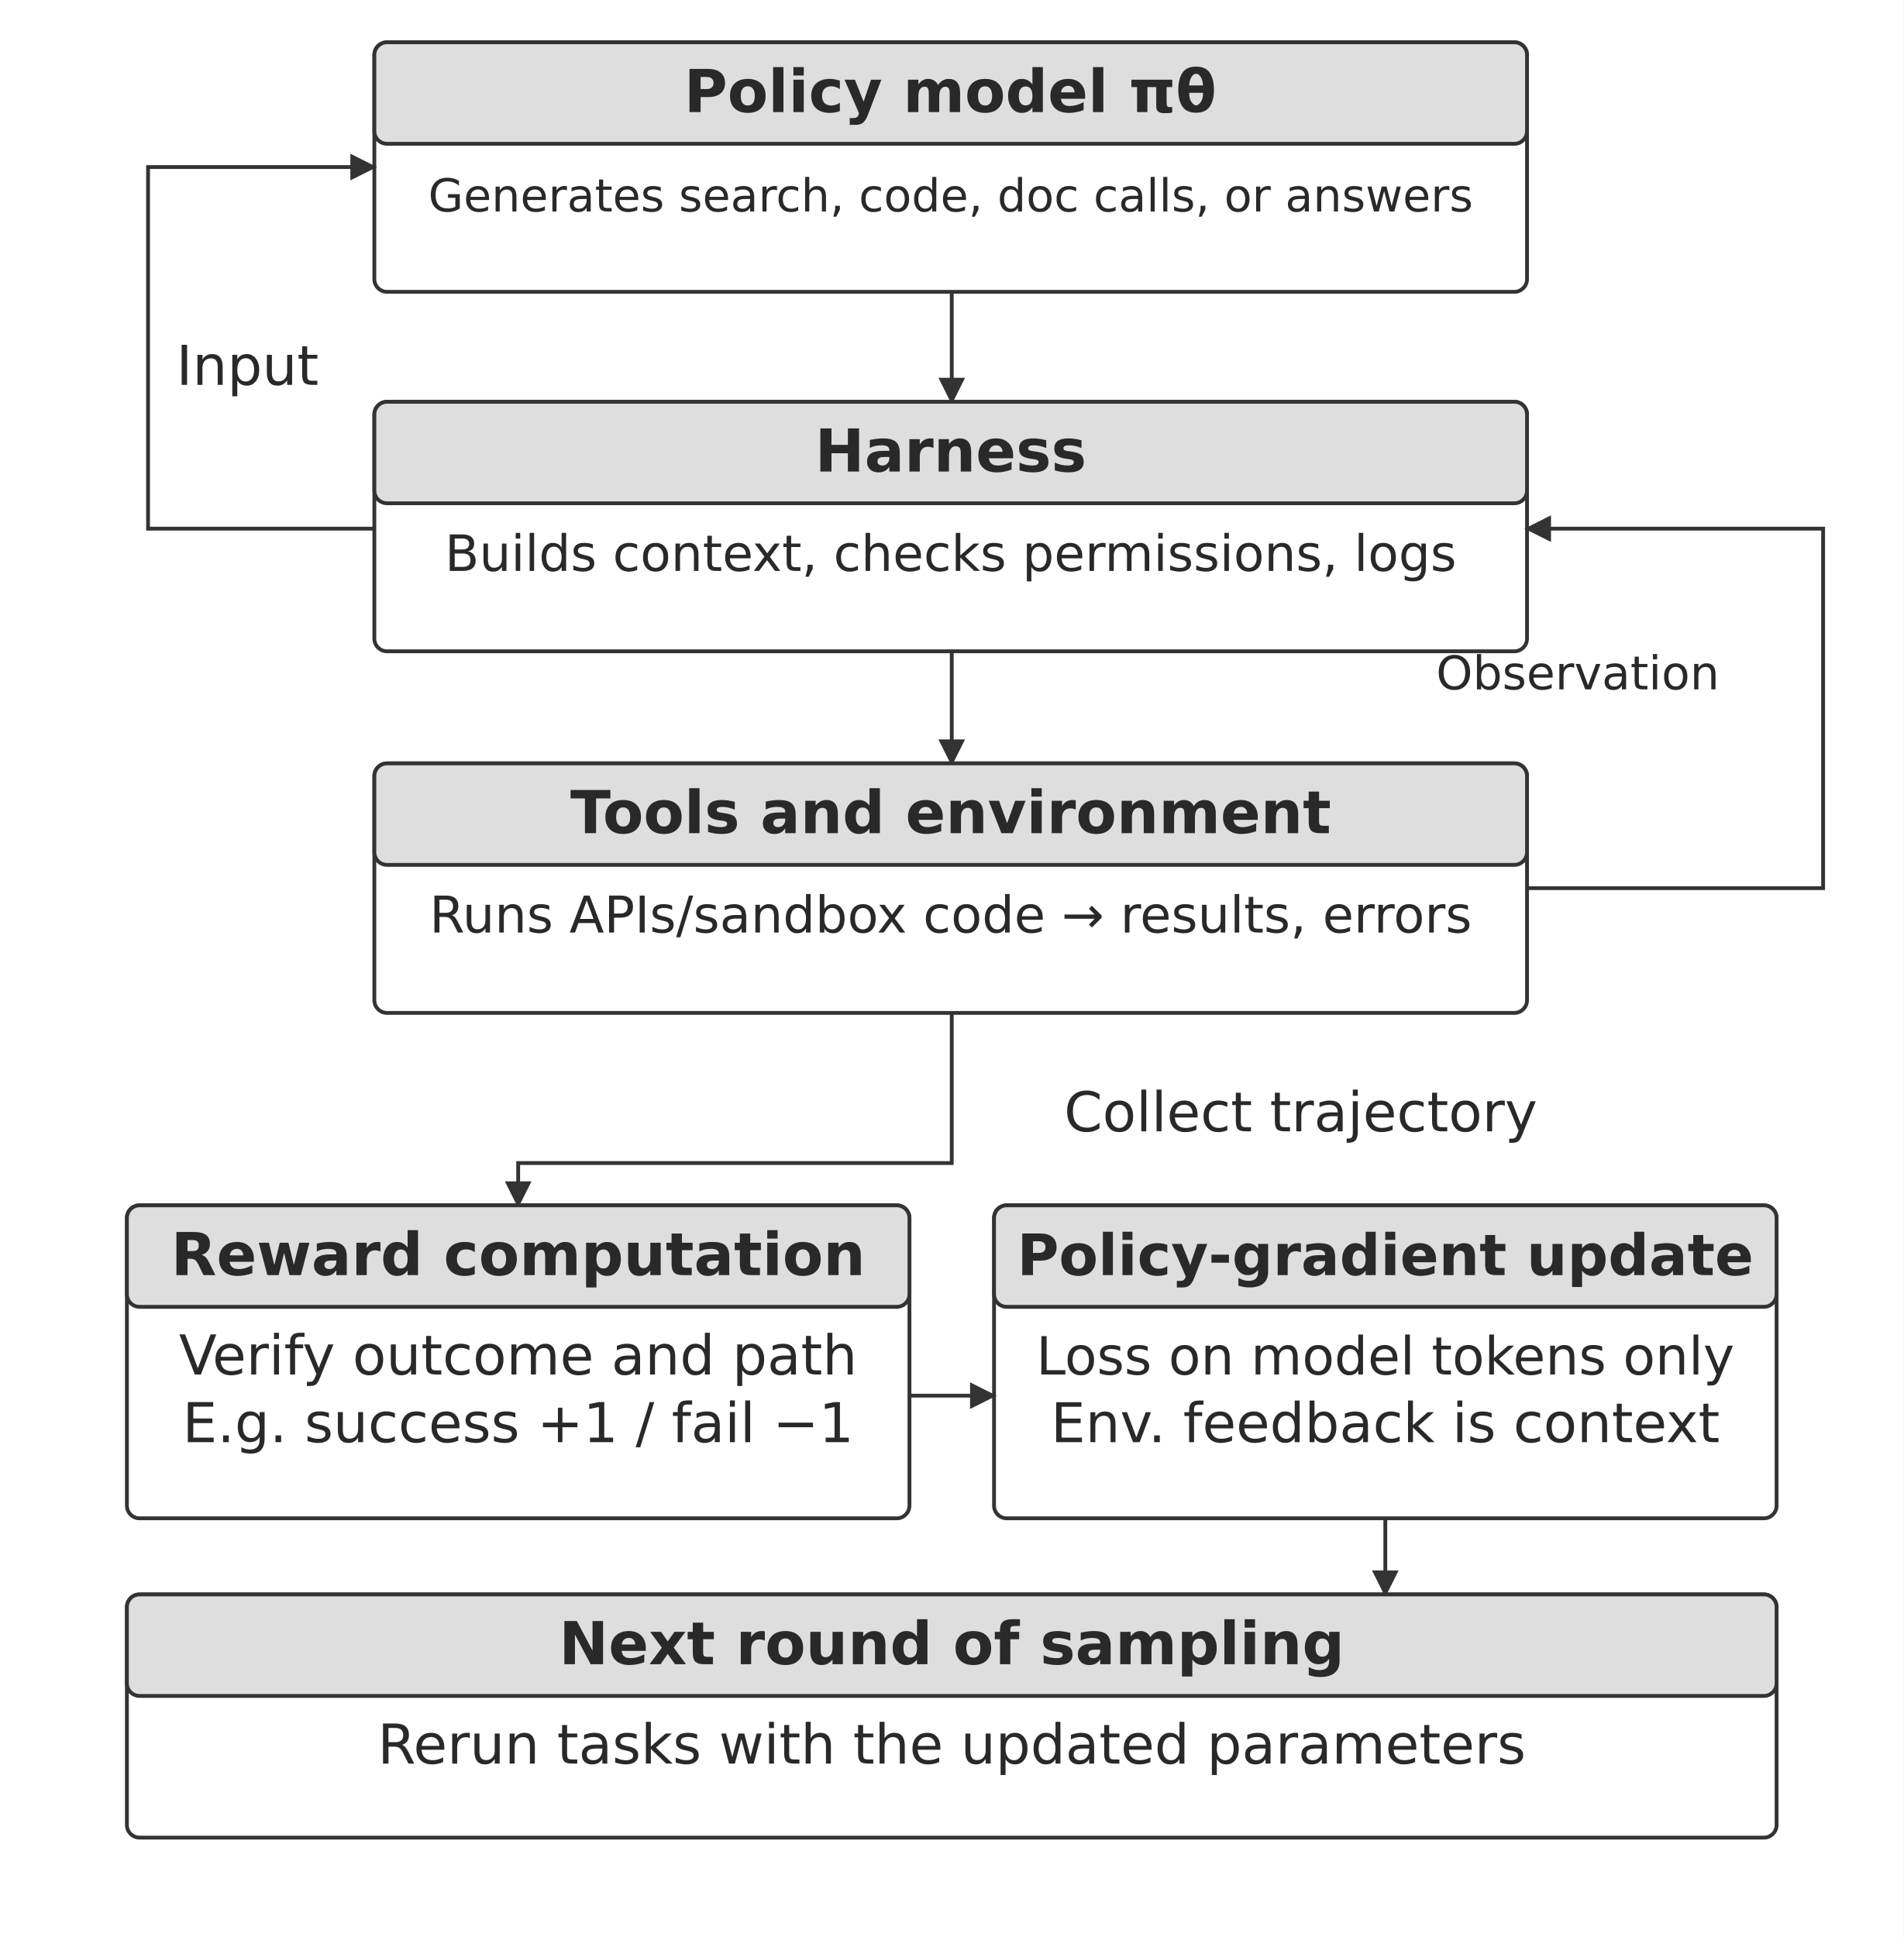
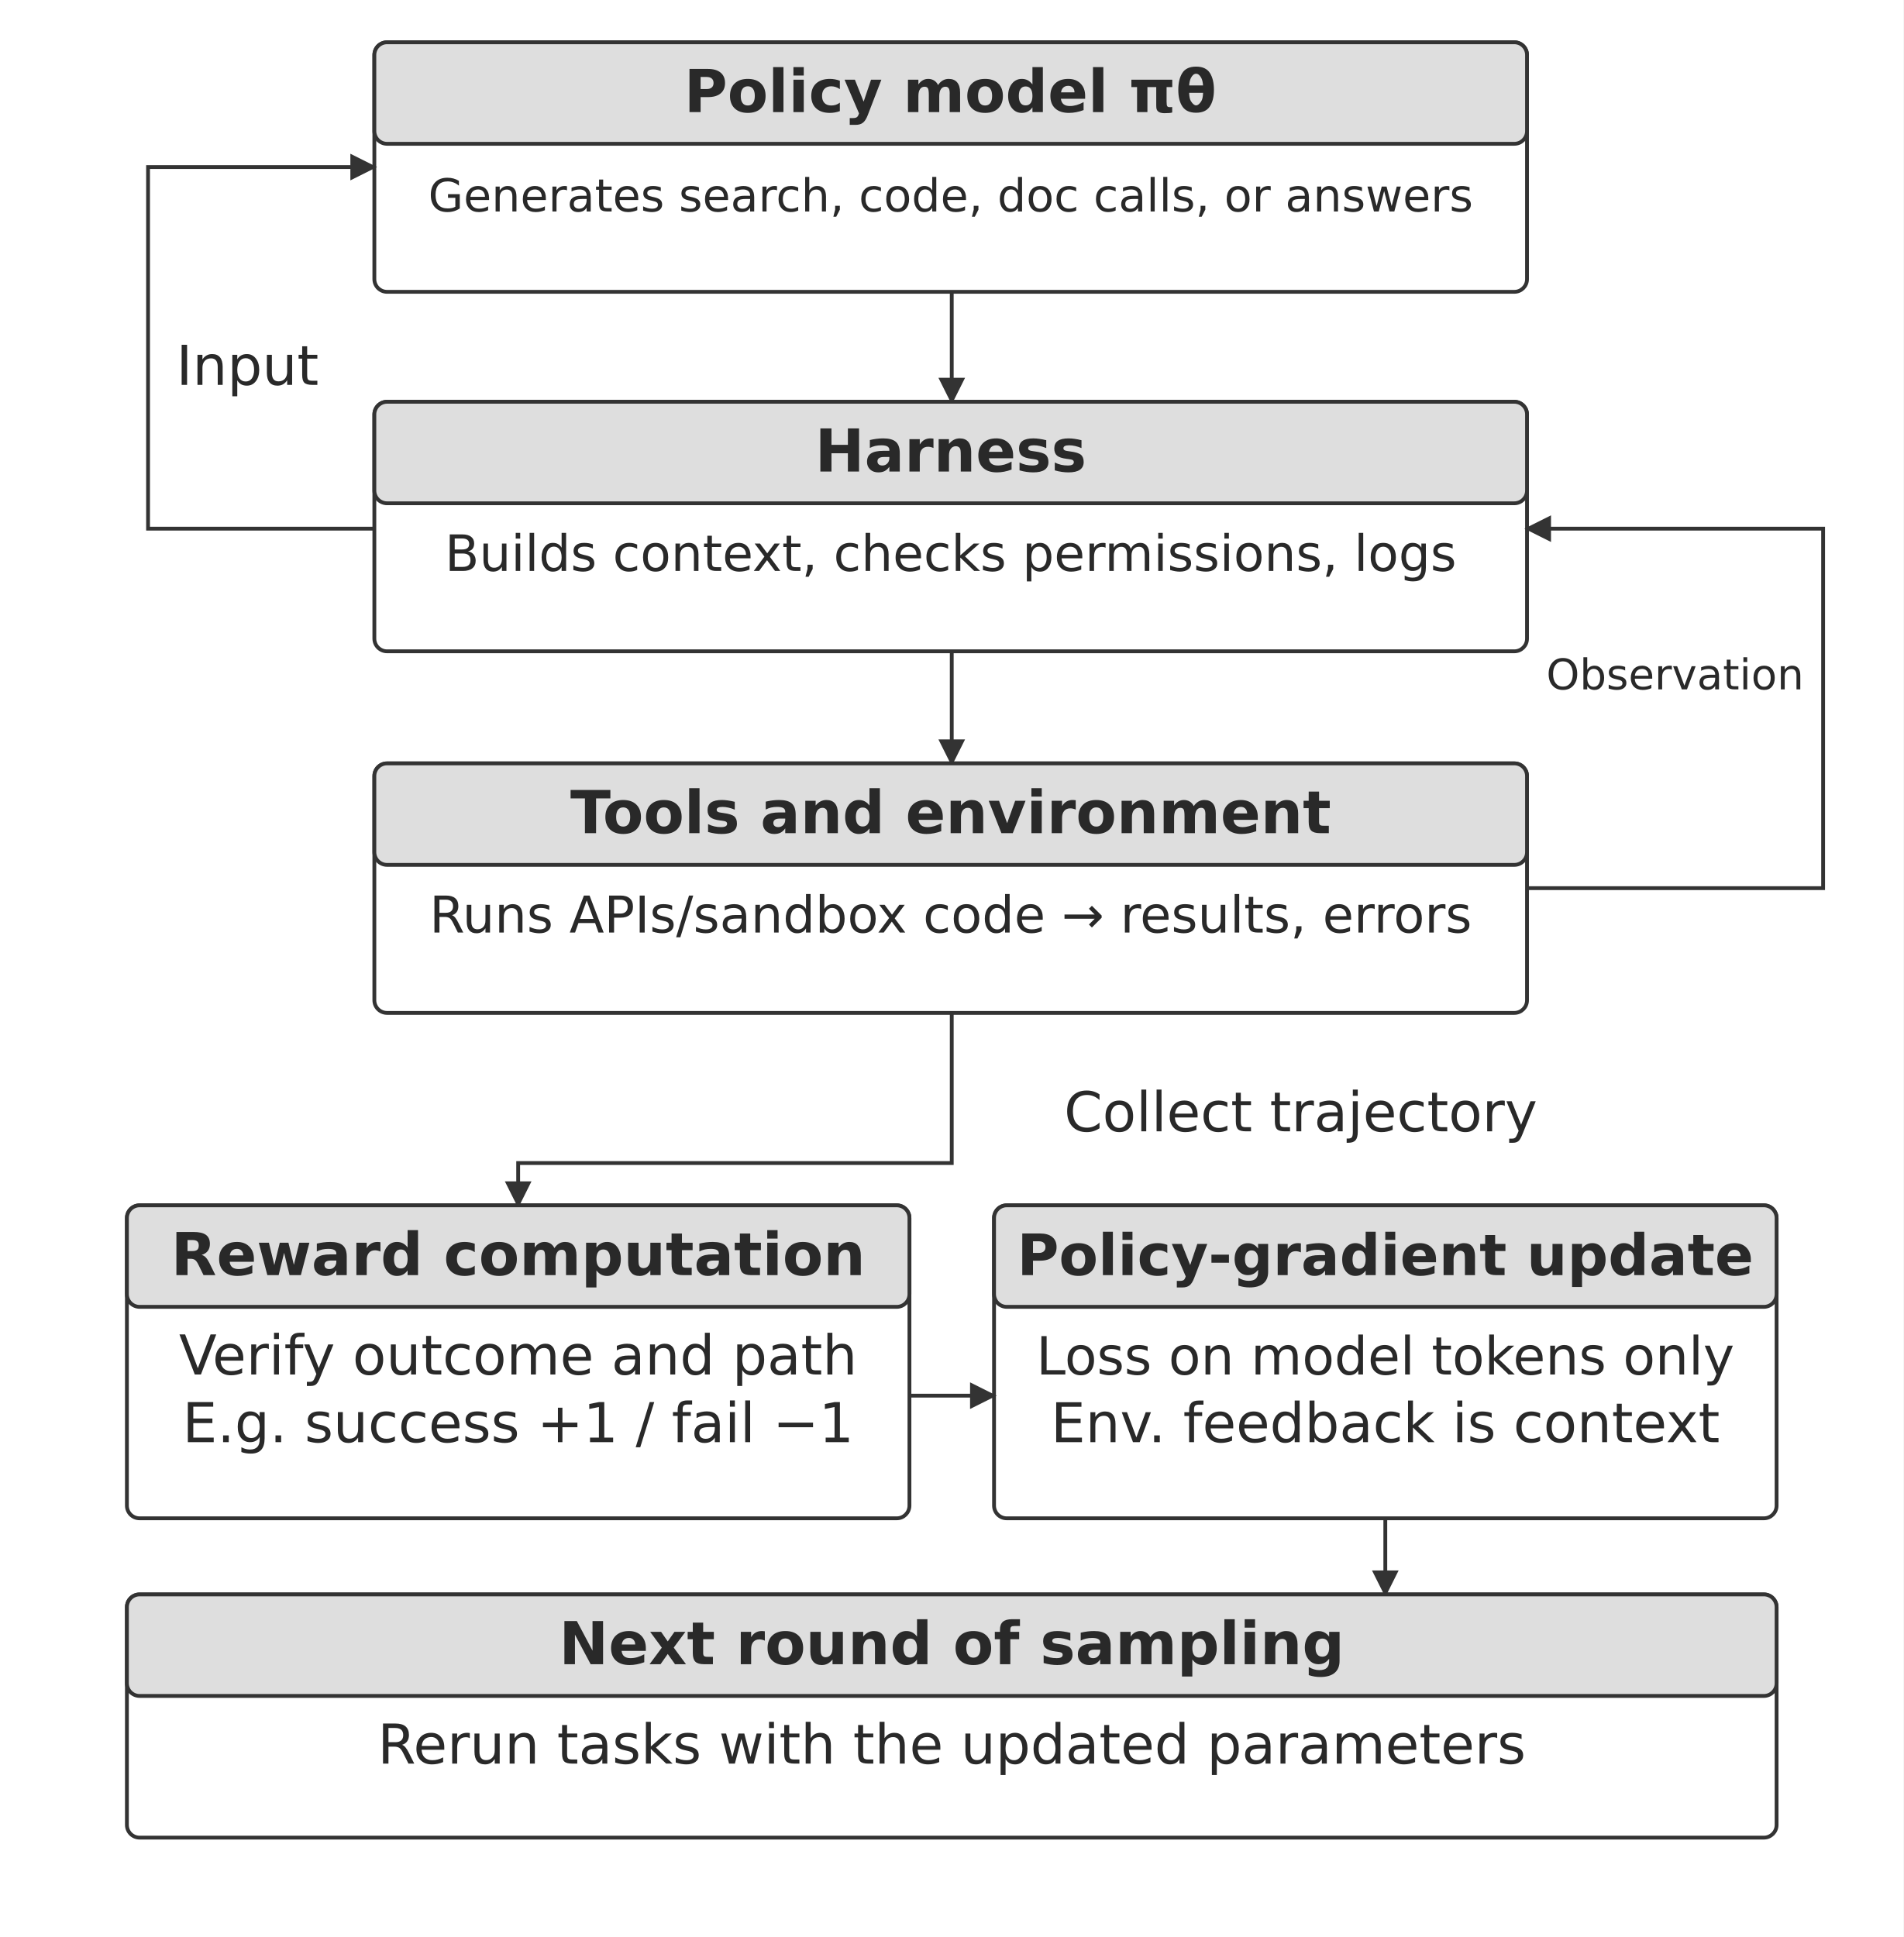
<svg xmlns="http://www.w3.org/2000/svg" width="106.000mm" height="107.884mm" viewBox="0 0 900 916" role="img" aria-labelledby="title desc">
  <defs>
    <marker id="arrow" viewBox="0 0 10 10" refX="9" refY="5" markerWidth="7" markerHeight="7" orient="auto-start-reverse">
      <path d="M0 0 L10 5 L0 10 Z" fill="#333333" />
    </marker>
  </defs>
  <rect width="900" height="916" fill="#ffffff" y="0" />
  <rect x="177" y="20" width="545" height="118" rx="6" fill="#ffffff" stroke="#333333" stroke-width="1.8" />
  <rect x="177" y="20" width="545" height="48" rx="6" fill="#dedede" stroke="#333333" stroke-width="1.8" />
  <text x="449.29" y="53" text-anchor="middle" font-family="&quot;DejaVu Sans&quot;, Arial, &quot;Helvetica Neue&quot;, sans-serif" font-size="28.0" font-weight="700" fill="#292929">Policy model πθ</text>
  <text x="449.5" y="100" text-anchor="middle" font-family="&quot;DejaVu Sans&quot;, Arial, &quot;Helvetica Neue&quot;, sans-serif" font-size="21.5" font-weight="400" fill="#292929">Generates search, code, doc calls, or answers</text>
  <path d="M450 138 L450 190" fill="none" stroke="#333333" stroke-width="1.8" marker-end="url(#arrow)" />
  <rect x="177" y="190" width="545" height="118" rx="6" fill="#ffffff" stroke="#333333" stroke-width="1.8" />
  <rect x="177" y="190" width="545" height="48" rx="6" fill="#dedede" stroke="#333333" stroke-width="1.8" />
  <text x="449.5" y="223" text-anchor="middle" font-family="&quot;DejaVu Sans&quot;, Arial, &quot;Helvetica Neue&quot;, sans-serif" font-size="28.0" font-weight="700" fill="#292929">Harness</text>
  <text x="449.5" y="270" text-anchor="middle" font-family="&quot;DejaVu Sans&quot;, Arial, &quot;Helvetica Neue&quot;, sans-serif" font-size="23.7" font-weight="400" fill="#292929">Builds context, checks permissions, logs</text>
  <path d="M450 308 L450 361" fill="none" stroke="#333333" stroke-width="1.8" marker-end="url(#arrow)" />
  <rect x="177" y="361" width="545" height="118" rx="6" fill="#ffffff" stroke="#333333" stroke-width="1.8" />
  <rect x="177" y="361" width="545" height="48" rx="6" fill="#dedede" stroke="#333333" stroke-width="1.8" />
  <text x="449.5" y="394" text-anchor="middle" font-family="&quot;DejaVu Sans&quot;, Arial, &quot;Helvetica Neue&quot;, sans-serif" font-size="28.0" font-weight="700" fill="#292929">Tools and environment</text>
  <text x="449.5" y="441" text-anchor="middle" font-family="&quot;DejaVu Sans&quot;, Arial, &quot;Helvetica Neue&quot;, sans-serif" font-size="24.0" font-weight="400" fill="#292929">Runs APIs/sandbox code → results, errors</text>
  <path d="M722 420 L862 420 L862 250 L722 250" fill="none" stroke="#333333" stroke-width="1.8" marker-end="url(#arrow)" />
-   <text x="746" y="326" text-anchor="middle" font-family="&quot;DejaVu Sans&quot;, Arial, &quot;Helvetica Neue&quot;, sans-serif" font-size="22.0" font-weight="400" fill="#292929">Observation</text>
+   <text x="792" y="326" text-anchor="middle" font-family="&quot;DejaVu Sans&quot;, Arial, &quot;Helvetica Neue&quot;, sans-serif" font-size="20.0" font-weight="400" fill="#292929">Observation</text>
  <path d="M177 250 L70 250 L70 79 L177 79" fill="none" stroke="#333333" stroke-width="1.8" marker-end="url(#arrow)" />
  <text x="117" y="182" text-anchor="middle" font-family="&quot;DejaVu Sans&quot;, Arial, &quot;Helvetica Neue&quot;, sans-serif" font-size="26.0" font-weight="400" fill="#292929">Input</text>
  <path d="M450 479 L450 550 L245 550 L245 570" fill="none" stroke="#333333" stroke-width="1.8" marker-end="url(#arrow)" />
  <text x="615" y="535" text-anchor="middle" font-family="&quot;DejaVu Sans&quot;, Arial, &quot;Helvetica Neue&quot;, sans-serif" font-size="26.0" font-weight="400" fill="#292929">Collect trajectory</text>
  <rect x="60" y="570" width="370" height="148" rx="6" fill="#ffffff" stroke="#333333" stroke-width="1.8" />
  <rect x="60" y="570" width="370" height="48" rx="6" fill="#dedede" stroke="#333333" stroke-width="1.8" />
  <text x="245" y="603" text-anchor="middle" font-family="&quot;DejaVu Sans&quot;, Arial, &quot;Helvetica Neue&quot;, sans-serif" font-size="28.0" font-weight="700" fill="#292929">Reward computation</text>
  <text x="245" y="650" text-anchor="middle" font-family="&quot;DejaVu Sans&quot;, Arial, &quot;Helvetica Neue&quot;, sans-serif" font-size="26.0" font-weight="400" fill="#292929">Verify outcome and path</text>
  <text x="244.995" y="682" text-anchor="middle" font-family="&quot;DejaVu Sans&quot;, Arial, &quot;Helvetica Neue&quot;, sans-serif" font-size="26.0" font-weight="400" fill="#292929">E.g. success +1 / fail −1</text>
  <rect x="470" y="570" width="370" height="148" rx="6" fill="#ffffff" stroke="#333333" stroke-width="1.8" />
  <rect x="470" y="570" width="370" height="48" rx="6" fill="#dedede" stroke="#333333" stroke-width="1.8" />
  <text x="655" y="603" text-anchor="middle" font-family="&quot;DejaVu Sans&quot;, Arial, &quot;Helvetica Neue&quot;, sans-serif" font-size="27.0" font-weight="700" fill="#292929">Policy-gradient update</text>
  <text x="655" y="650" text-anchor="middle" font-family="&quot;DejaVu Sans&quot;, Arial, &quot;Helvetica Neue&quot;, sans-serif" font-size="24.9" font-weight="400" fill="#292929">Loss on model tokens only</text>
  <text x="655" y="682" text-anchor="middle" font-family="&quot;DejaVu Sans&quot;, Arial, &quot;Helvetica Neue&quot;, sans-serif" font-size="25.9" font-weight="400" fill="#292929">Env. feedback is context</text>
  <path d="M430 660 L470 660" fill="none" stroke="#333333" stroke-width="1.8" marker-end="url(#arrow)" />
  <path d="M655 718 L655 754" fill="none" stroke="#333333" stroke-width="1.8" marker-end="url(#arrow)" />
  <rect x="60" y="754" width="780" height="115" rx="6" fill="#ffffff" stroke="#333333" stroke-width="1.8" />
  <rect x="60" y="754" width="780" height="48" rx="6" fill="#dedede" stroke="#333333" stroke-width="1.8" />
  <text x="450" y="787" text-anchor="middle" font-family="&quot;DejaVu Sans&quot;, Arial, &quot;Helvetica Neue&quot;, sans-serif" font-size="28.0" font-weight="700" fill="#292929">Next round of sampling</text>
  <text x="450" y="834" text-anchor="middle" font-family="&quot;DejaVu Sans&quot;, Arial, &quot;Helvetica Neue&quot;, sans-serif" font-size="26.0" font-weight="400" fill="#292929">Rerun tasks with the updated parameters</text>
  <defs />
</svg>
